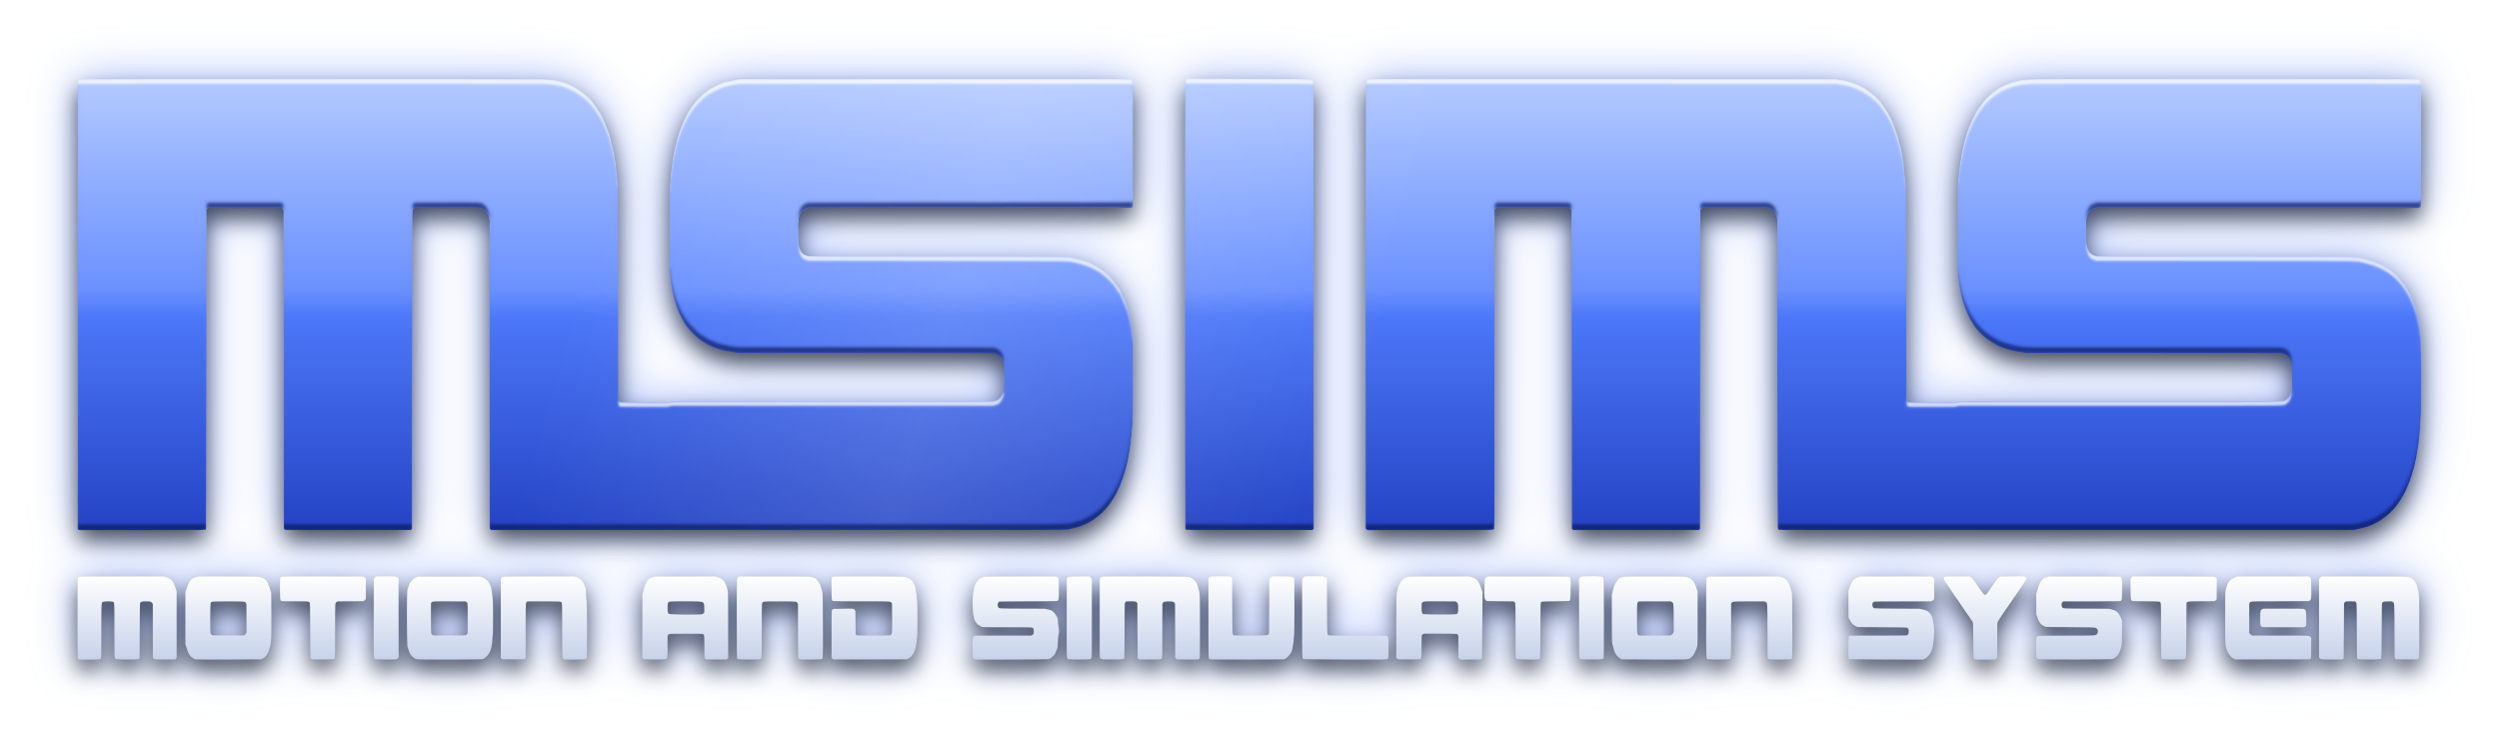
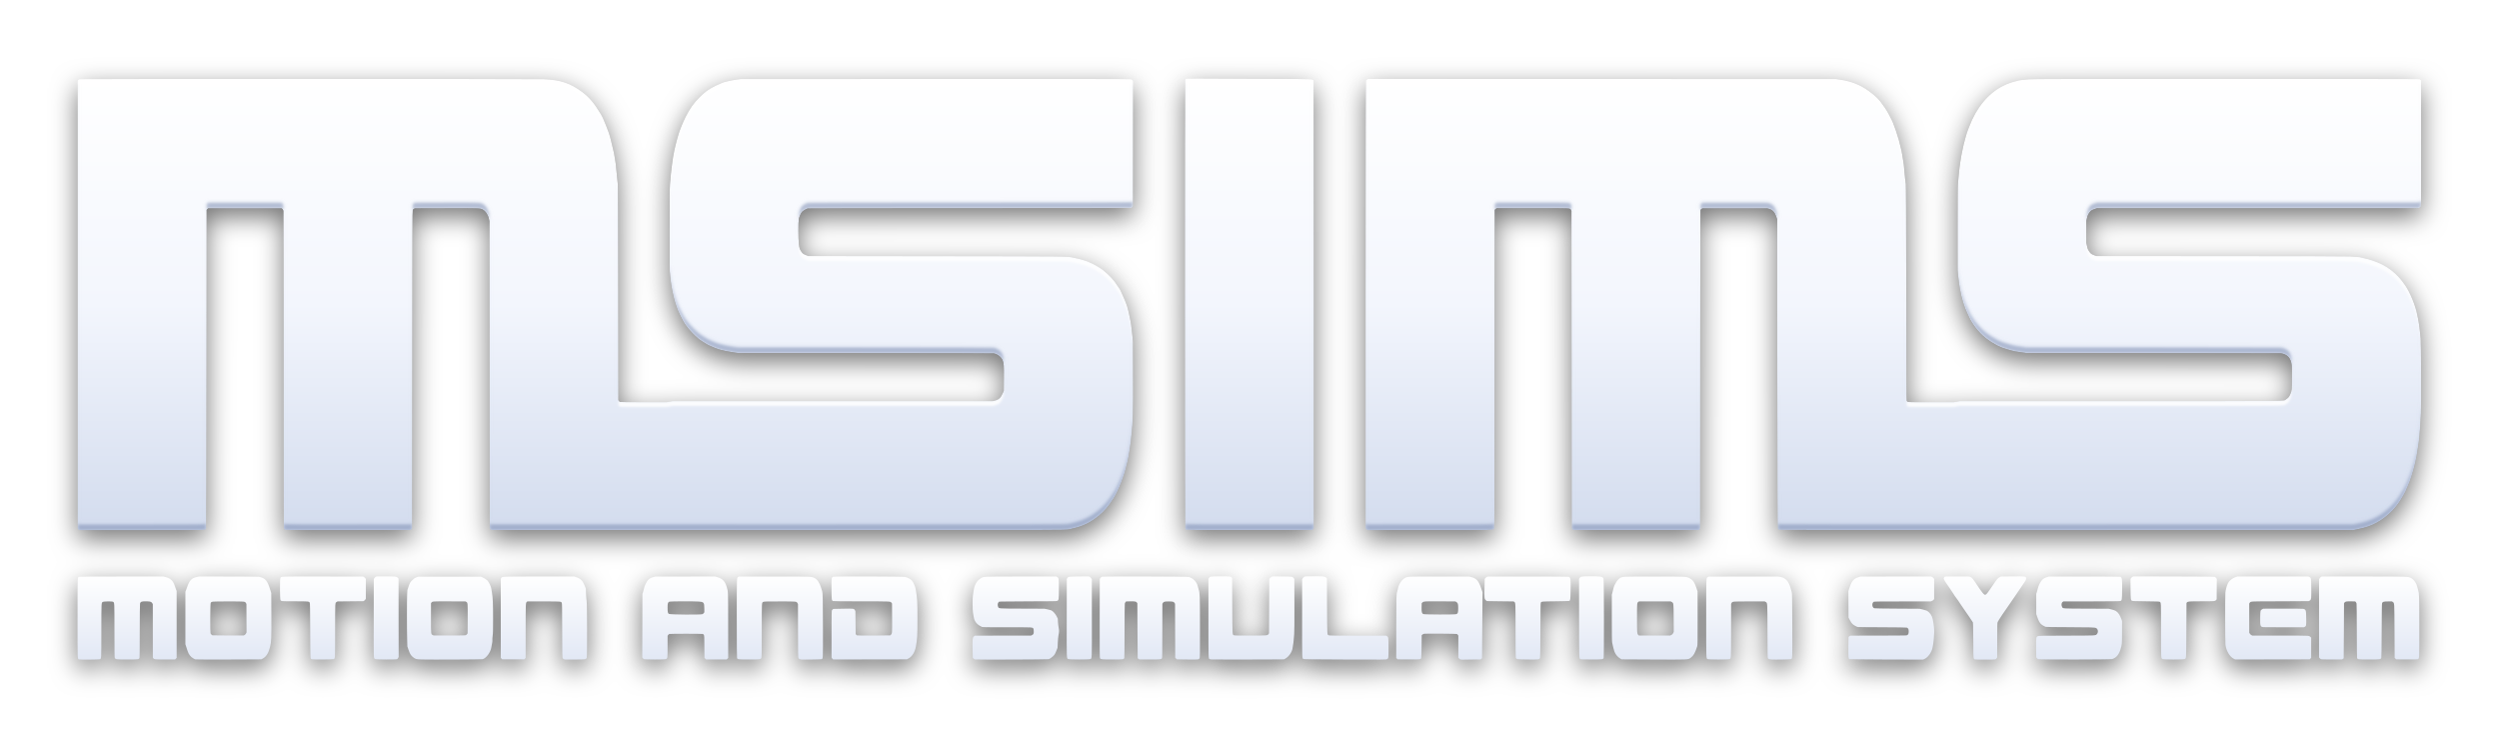
<svg xmlns="http://www.w3.org/2000/svg" viewBox="-24 -22 1160 342" width="1160" height="342">
  <defs>
    <linearGradient id="gw" x1="0" y1="14" x2="0" y2="224" gradientUnits="userSpaceOnUse">
-       <stop offset="0" stop-color="#B4CAFF" />
-       <stop offset="0.47" stop-color="#6A90FF" />
-       <stop offset="0.53" stop-color="#4C77F8" />
-       <stop offset="1" stop-color="#2443C4" />
+       <stop offset="0" stop-color="#FFFFFF" />
+       <stop offset="0.5" stop-color="#F3F6FD" />
+       <stop offset="1" stop-color="#D3DCEE" />
    </linearGradient>
    <linearGradient id="gt" x1="0" y1="245" x2="0" y2="284" gradientUnits="userSpaceOnUse">
      <stop offset="0" stop-color="#FFFFFF" />
-       <stop offset="1" stop-color="#C7D2EA" />
+       <stop offset="1" stop-color="#E2E8F5" />
    </linearGradient>
    <filter id="bv" x="-2%" y="-5%" width="104%" height="110%" color-interpolation-filters="sRGB">
      <feOffset in="SourceAlpha" dy="2.2" result="oD" />
      <feComposite in="SourceAlpha" in2="oD" operator="out" result="tE" />
      <feGaussianBlur in="tE" stdDeviation="0.7" result="tEb" />
-       <feFlood flood-color="#FFFFFF" flood-opacity="0.8" />
+       <feFlood flood-color="#FFFFFF" flood-opacity="0.9" />
      <feComposite in2="tEb" operator="in" result="hi" />
      <feOffset in="SourceAlpha" dy="-2.64" result="oU" />
      <feComposite in="SourceAlpha" in2="oU" operator="out" result="bE" />
      <feGaussianBlur in="bE" stdDeviation="0.9" result="bEb" />
-       <feFlood flood-color="#0B1A5E" flood-opacity="0.75" />
+       <feFlood flood-color="#7C8DB3" flood-opacity="0.6" />
      <feComposite in2="bEb" operator="in" result="sh" />
      <feMerge result="m">
        <feMergeNode in="SourceGraphic" />
        <feMergeNode in="sh" />
        <feMergeNode in="hi" />
      </feMerge>
      <feComposite in="m" in2="SourceAlpha" operator="in" />
    </filter>
    <filter id="sd" x="-8%" y="-25%" width="116%" height="160%" color-interpolation-filters="sRGB">
-       <feGaussianBlur in="SourceAlpha" stdDeviation="11" result="gb" />
-       <feFlood flood-color="#3F6DFF" flood-opacity="0.45" />
-       <feComposite in2="gb" operator="in" result="glow" />
-       <feGaussianBlur in="SourceAlpha" stdDeviation="5" result="sb" />
-       <feOffset in="sb" dy="5" result="so" />
-       <feFlood flood-color="#000510" flood-opacity="0.65" />
+       <feGaussianBlur in="SourceAlpha" stdDeviation="6" result="sb" />
+       <feOffset in="sb" dy="4" result="so" />
+       <feFlood flood-color="#000000" flood-opacity="0.55" />
      <feComposite in2="so" operator="in" result="shd" />
      <feMerge>
-         <feMergeNode in="glow" />
        <feMergeNode in="shd" />
        <feMergeNode in="SourceGraphic" />
      </feMerge>
    </filter>
    <linearGradient id="sh" x1="0" y1="0" x2="1160" y2="342" gradientUnits="userSpaceOnUse">
      <stop offset="0" stop-color="#fff" stop-opacity="0" />
      <stop offset="0.22" stop-color="#fff" stop-opacity="0" />
-       <stop offset="0.36" stop-color="#fff" stop-opacity="0.14" />
+       <stop offset="0.36" stop-color="#fff" stop-opacity="0.0" />
      <stop offset="0.52" stop-color="#fff" stop-opacity="0" />
      <stop offset="1" stop-color="#fff" stop-opacity="0" />
    </linearGradient>
  </defs>
  <g filter="url(#sd)">
    <g filter="url(#bv)">
      <path fill="url(#gw)" fill-rule="evenodd" d="M12.31,223.69L12.00,223.39L12.00,119.54L12.00,15.69L12.22,15.25C12.35,15.00 12.57,14.79 12.75,14.74C13.31,14.59 224.97,14.61 228.44,14.76C236.22,15.09 240.73,16.60 246.28,20.73C249.49,23.12 251.82,25.86 254.71,30.67C255.76,32.43 256.10,33.17 257.33,36.31C258.67,39.77 258.87,40.32 259.00,40.94C259.07,41.28 259.27,41.98 259.44,42.50C259.61,43.02 259.91,44.28 260.12,45.31C260.33,46.34 260.61,47.52 260.74,47.94C260.87,48.35 261.02,49.00 261.06,49.38C261.11,49.75 261.28,50.79 261.45,51.69C261.75,53.35 261.91,54.60 262.13,57.12C262.29,59.01 262.58,61.88 262.77,63.44C262.89,64.40 262.94,76.22 262.99,114.19L263.06,163.70L263.29,164.04C263.41,164.23 263.65,164.44 263.83,164.51C264.02,164.58 268.33,164.62 274.80,164.62L285.46,164.62L286.82,164.38L288.19,164.13L362.51,164.13L436.84,164.12L437.78,163.88C439.67,163.40 440.55,162.58 441.44,160.47L441.93,159.31L441.97,153.69C442.02,147.64 441.96,146.72 441.42,145.26C440.85,143.72 439.09,142.32 437.30,141.99C436.89,141.91 414.96,141.86 377.60,141.84L318.56,141.81L317.00,141.59C314.20,141.19 311.88,140.74 310.66,140.37C310.01,140.17 309.41,140.00 309.35,140.00C309.15,140.00 306.27,138.82 305.00,138.21C303.91,137.69 301.07,135.89 300.19,135.16C298.28,133.58 295.52,130.67 294.68,129.36C294.48,129.06 294.15,128.59 293.93,128.31C293.39,127.63 291.37,123.70 290.70,122.04C288.92,117.64 287.57,111.60 287.05,105.81L286.83,103.31L286.82,84.44C286.81,69.88 286.85,65.11 286.98,63.56C287.22,60.58 287.64,56.33 287.70,56.24C287.72,56.19 287.83,55.32 287.94,54.30C288.05,53.28 288.27,51.71 288.44,50.82C288.61,49.92 288.87,48.57 289.01,47.81C289.15,47.06 289.40,45.99 289.56,45.44C289.72,44.89 289.92,44.11 290.00,43.70C290.08,43.30 290.26,42.65 290.39,42.27C290.53,41.88 290.75,41.11 290.89,40.56C291.32,38.88 292.96,34.82 294.23,32.31C296.21,28.37 298.05,25.79 300.82,23.05C303.36,20.55 304.77,19.54 308.06,17.87C309.51,17.14 312.28,16.00 312.62,16.00C312.75,16.00 313.52,15.83 314.34,15.61C315.15,15.40 316.71,15.11 317.81,14.96L319.81,14.69L410.22,14.66C481.38,14.64 500.72,14.66 501.09,14.78C501.43,14.89 501.63,15.06 501.78,15.38L502.00,15.81L501.97,44.76L501.94,73.70L501.71,74.04C501.59,74.23 501.35,74.44 501.17,74.51C500.97,74.58 473.32,74.63 426.15,74.63C379.86,74.63 351.24,74.68 350.93,74.75C350.26,74.90 348.55,75.95 348.18,76.44C347.69,77.08 347.02,78.64 346.82,79.60C346.54,80.91 346.54,88.91 346.82,91.13C347.08,93.23 347.17,93.53 347.91,94.66C348.58,95.70 348.77,95.84 350.37,96.48L351.19,96.81L410.62,96.88C473.62,96.96 471.64,96.94 474.10,97.55C474.76,97.72 475.62,97.89 476.00,97.94C476.38,97.99 477.28,98.21 478.00,98.44C478.72,98.67 479.65,98.95 480.06,99.06C480.48,99.18 480.98,99.37 481.19,99.48C481.39,99.60 481.90,99.83 482.31,100.00C483.82,100.60 486.80,102.34 488.05,103.35C491.07,105.79 492.99,107.88 494.81,110.73C495.02,111.06 495.37,111.57 495.59,111.87C495.82,112.18 496.00,112.47 496.00,112.54C496.00,112.60 496.41,113.50 496.92,114.54C497.42,115.58 497.94,116.75 498.06,117.12C498.18,117.50 498.40,118.03 498.53,118.30C498.90,119.05 499.45,120.84 499.81,122.47C499.98,123.28 500.29,124.67 500.49,125.56C500.94,127.52 501.30,130.11 501.65,133.81L501.90,136.56L501.96,151.06C502.04,168.99 501.92,173.72 501.24,179.69C501.11,180.86 500.97,182.26 500.93,182.81C500.89,183.36 500.69,184.77 500.49,185.94C500.30,187.11 500.01,188.84 499.87,189.79C499.72,190.74 499.52,191.76 499.42,192.04C499.32,192.33 499.13,193.09 498.99,193.73C498.05,198.30 495.13,205.78 493.02,209.06C490.35,213.22 488.76,215.09 485.92,217.42C482.39,220.31 478.79,222.11 474.62,223.06C473.56,223.30 472.49,223.56 472.25,223.63C470.97,224.00 466.37,224.01 336.29,223.97L204.02,223.94L203.67,223.67L203.31,223.41L203.24,152.05L203.17,80.69L202.97,79.70C202.55,77.68 201.43,75.98 200.01,75.20C198.96,74.63 198.30,74.61 182.94,74.65L168.56,74.69L168.18,74.90C167.97,75.01 167.72,75.27 167.62,75.46C167.46,75.77 167.43,85.60 167.38,149.61L167.31,223.41L166.96,223.67L166.61,223.94L137.77,223.97C117.37,224.00 108.80,223.97 108.47,223.88C108.16,223.79 107.94,223.62 107.81,223.38C107.65,223.05 107.62,214.74 107.62,149.66C107.62,106.27 107.57,76.11 107.51,75.82C107.44,75.56 107.25,75.19 107.07,75.01L106.74,74.69L89.69,74.69L72.63,74.69L72.28,75.03L71.94,75.38L71.88,149.35C71.84,191.09 71.77,223.39 71.70,223.48C71.36,224.02 72.32,224.00 41.69,224.00L12.61,224.00L12.31,223.69ZM526.55,223.85C526.40,223.78 526.22,223.59 526.14,223.42C525.96,223.03 525.94,15.95 526.12,15.19C526.18,14.92 526.32,14.63 526.43,14.55C526.64,14.40 530.47,14.41 568.00,14.61C586.44,14.71 585.37,14.66 585.73,15.43C585.84,15.69 585.88,39.34 585.88,119.50L585.88,223.24L585.57,223.59L585.27,223.94L556.04,223.96C536.04,223.98 526.73,223.94 526.55,223.85ZM610.24,223.63L609.88,223.27L609.88,119.60C609.89,39.63 609.92,15.84 610.04,15.50C610.14,15.20 610.33,14.99 610.62,14.84L611.06,14.63L719.62,14.66L828.19,14.70L830.06,14.96C835.35,15.72 839.53,17.38 843.56,20.31C846.70,22.60 848.50,24.38 849.92,26.62C850.12,26.93 850.44,27.37 850.63,27.59C850.82,27.81 851.22,28.40 851.51,28.90C851.80,29.40 852.31,30.26 852.64,30.82C853.28,31.90 854.87,35.21 854.87,35.48C854.87,35.56 855.10,36.16 855.37,36.80C855.64,37.44 855.97,38.35 856.11,38.82C856.24,39.30 856.47,40.00 856.60,40.38C857.04,41.58 857.59,43.51 858.00,45.31C858.22,46.27 858.50,47.43 858.63,47.88C858.75,48.32 858.90,49.05 858.94,49.50C858.99,49.95 859.16,50.99 859.32,51.81C859.64,53.43 859.81,54.79 860.00,57.25C860.15,59.18 860.46,62.11 860.66,63.44C860.77,64.20 860.82,76.35 860.87,114.06C860.92,154.16 860.97,163.74 861.10,163.97C861.50,164.67 860.95,164.64 872.39,164.63L882.94,164.63L884.31,164.38L885.67,164.12L960.18,164.12C1043.02,164.12 1035.73,164.20 1037.18,163.25C1038.27,162.54 1038.54,162.21 1039.13,160.90C1039.83,159.31 1039.87,158.93 1039.87,153.00C1039.87,147.39 1039.82,146.80 1039.23,145.22C1038.51,143.30 1036.73,142.08 1034.44,141.92C1033.96,141.88 1007.24,141.84 975.06,141.83L916.56,141.81L915.00,141.59C911.40,141.09 910.64,140.95 909.69,140.65C909.14,140.48 908.21,140.21 907.62,140.06C906.42,139.74 904.47,139.02 903.62,138.58C898.77,136.06 895.95,133.79 893.04,130.06C891.99,128.72 890.27,125.94 890.06,125.26C890.01,125.10 889.62,124.26 889.19,123.39C887.80,120.61 886.43,116.02 885.75,111.94C885.61,111.11 885.42,109.96 885.33,109.38C885.23,108.79 885.05,107.22 884.92,105.88L884.70,103.44L884.69,84.19C884.69,69.92 884.73,64.55 884.84,63.44C884.92,62.61 885.08,60.81 885.19,59.44C885.30,58.06 885.46,56.49 885.56,55.94C885.66,55.39 885.83,54.15 885.94,53.19C886.05,52.23 886.28,50.85 886.44,50.12C886.60,49.40 886.85,48.19 886.99,47.44C887.38,45.25 888.93,39.56 889.45,38.38C889.56,38.14 889.86,37.38 890.12,36.69C893.39,28.03 898.88,21.39 905.55,18.00C906.46,17.53 907.34,17.11 907.51,17.06C907.68,17.01 908.31,16.78 908.91,16.55C909.51,16.31 910.39,16.04 910.85,15.94C911.31,15.85 911.86,15.70 912.07,15.62C912.93,15.29 915.12,14.98 917.81,14.81C920.27,14.65 933.34,14.63 1008.19,14.63C1056.31,14.63 1096.50,14.66 1097.50,14.71L1099.30,14.79L1099.59,15.08L1099.88,15.36L1099.87,44.46C1099.87,67.40 1099.84,73.63 1099.72,73.88C1099.63,74.05 1099.36,74.29 1099.12,74.41L1098.67,74.62L1024.04,74.63L949.42,74.63L948.31,75.00C947.02,75.44 946.58,75.71 946.04,76.42C945.35,77.32 945.03,78.02 944.74,79.31L944.46,80.56L944.45,85.56L944.44,90.56L944.72,91.90C945.08,93.59 945.11,93.69 945.86,94.80C946.52,95.76 946.74,95.92 948.38,96.55L949.06,96.81L1007.00,96.84C1045.90,96.86 1065.59,96.91 1066.94,97.00C1070.68,97.25 1071.71,97.34 1071.95,97.47C1072.09,97.55 1072.82,97.72 1073.59,97.87C1074.36,98.01 1076.00,98.46 1077.24,98.87C1083.86,101.04 1088.59,104.64 1092.56,110.55C1094.81,113.90 1097.26,119.93 1098.04,124.06C1098.15,124.61 1098.35,125.57 1098.48,126.19C1098.80,127.61 1099.20,130.47 1099.37,132.50C1099.45,133.36 1099.57,134.54 1099.65,135.12C1099.84,136.60 1099.93,165.64 1099.76,170.02C1099.63,173.30 1099.23,179.10 1099.01,180.88C1098.95,181.39 1098.86,182.23 1098.81,182.75C1098.77,183.27 1098.62,184.25 1098.49,184.94C1098.35,185.62 1098.13,187.03 1097.99,188.06C1097.86,189.09 1097.58,190.61 1097.37,191.44C1097.17,192.26 1097.00,193.02 1097.00,193.12C1097.00,193.38 1096.24,196.14 1095.54,198.44C1094.93,200.43 1094.07,202.74 1093.50,203.88C1093.31,204.25 1093.09,204.79 1093.00,205.06C1092.67,206.10 1090.85,209.27 1089.27,211.56C1086.82,215.10 1083.09,218.43 1079.22,220.53C1076.53,221.99 1074.18,222.79 1070.25,223.59L1068.56,223.94L935.45,223.97C843.79,223.99 802.19,223.96 801.86,223.87C801.59,223.80 801.31,223.62 801.22,223.46C801.09,223.24 801.05,209.04 801.00,151.50L800.94,79.81L800.47,78.44C799.80,76.46 798.76,75.36 797.12,74.91L796.31,74.69L781.31,74.69L766.31,74.69L765.92,74.90C765.71,75.02 765.47,75.27 765.39,75.46C765.28,75.73 765.24,93.98 765.22,149.59L765.19,223.37L764.90,223.65L764.62,223.94L735.44,223.94L706.27,223.94L705.92,223.67L705.56,223.41L705.50,149.67L705.44,75.94L705.21,75.48C704.75,74.56 706.05,74.62 687.48,74.63L670.81,74.63L670.40,74.88C670.18,75.01 669.94,75.27 669.87,75.45C669.79,75.65 669.75,101.88 669.75,149.41C669.75,208.43 669.71,223.12 669.59,223.38C669.27,224.01 670.48,223.99 639.58,223.99L610.61,224.00L610.24,223.63Z" />
-       <path fill="url(#sh)" fill-rule="evenodd" d="M12.31,223.69L12.00,223.39L12.00,119.54L12.00,15.69L12.22,15.25C12.35,15.00 12.57,14.79 12.75,14.74C13.31,14.59 224.97,14.61 228.44,14.76C236.22,15.09 240.73,16.60 246.28,20.73C249.49,23.12 251.82,25.86 254.71,30.67C255.76,32.43 256.10,33.17 257.33,36.31C258.67,39.77 258.87,40.32 259.00,40.94C259.07,41.28 259.27,41.98 259.44,42.50C259.61,43.02 259.91,44.28 260.12,45.31C260.33,46.34 260.61,47.52 260.74,47.94C260.87,48.35 261.02,49.00 261.06,49.38C261.11,49.75 261.28,50.79 261.45,51.69C261.75,53.35 261.91,54.60 262.13,57.12C262.29,59.01 262.58,61.88 262.77,63.44C262.89,64.40 262.94,76.22 262.99,114.19L263.06,163.70L263.29,164.04C263.41,164.23 263.65,164.44 263.83,164.51C264.02,164.58 268.33,164.62 274.80,164.62L285.46,164.62L286.82,164.38L288.19,164.13L362.51,164.13L436.84,164.12L437.78,163.88C439.67,163.40 440.55,162.58 441.44,160.47L441.93,159.31L441.97,153.69C442.02,147.64 441.96,146.72 441.42,145.26C440.85,143.72 439.09,142.32 437.30,141.99C436.89,141.91 414.96,141.86 377.60,141.84L318.56,141.81L317.00,141.59C314.20,141.19 311.88,140.74 310.66,140.37C310.01,140.17 309.41,140.00 309.35,140.00C309.15,140.00 306.27,138.82 305.00,138.21C303.91,137.69 301.07,135.89 300.19,135.16C298.28,133.58 295.52,130.67 294.68,129.36C294.48,129.06 294.15,128.59 293.93,128.31C293.39,127.63 291.37,123.70 290.70,122.04C288.92,117.64 287.57,111.60 287.05,105.81L286.83,103.31L286.82,84.44C286.81,69.88 286.85,65.11 286.98,63.56C287.22,60.58 287.64,56.33 287.70,56.24C287.72,56.19 287.83,55.32 287.94,54.30C288.05,53.28 288.27,51.71 288.44,50.82C288.61,49.92 288.87,48.57 289.01,47.81C289.15,47.06 289.40,45.99 289.56,45.44C289.72,44.89 289.92,44.11 290.00,43.70C290.08,43.30 290.26,42.65 290.39,42.27C290.53,41.88 290.75,41.11 290.89,40.56C291.32,38.88 292.96,34.82 294.23,32.31C296.21,28.37 298.05,25.79 300.82,23.05C303.36,20.55 304.77,19.54 308.06,17.87C309.51,17.14 312.28,16.00 312.62,16.00C312.75,16.00 313.52,15.83 314.34,15.61C315.15,15.40 316.71,15.11 317.81,14.96L319.81,14.69L410.22,14.66C481.38,14.64 500.72,14.66 501.09,14.78C501.43,14.89 501.63,15.06 501.78,15.38L502.00,15.81L501.97,44.76L501.94,73.70L501.71,74.04C501.59,74.23 501.35,74.44 501.17,74.51C500.97,74.58 473.32,74.63 426.15,74.63C379.86,74.63 351.24,74.68 350.93,74.75C350.26,74.90 348.55,75.95 348.18,76.44C347.69,77.08 347.02,78.64 346.82,79.60C346.54,80.91 346.54,88.91 346.82,91.13C347.08,93.23 347.17,93.53 347.91,94.66C348.58,95.70 348.77,95.84 350.37,96.48L351.19,96.81L410.62,96.88C473.62,96.96 471.64,96.94 474.10,97.55C474.76,97.72 475.62,97.89 476.00,97.94C476.38,97.99 477.28,98.21 478.00,98.44C478.72,98.67 479.65,98.95 480.06,99.06C480.48,99.18 480.98,99.37 481.19,99.48C481.39,99.60 481.90,99.83 482.31,100.00C483.82,100.60 486.80,102.34 488.05,103.35C491.07,105.79 492.99,107.88 494.81,110.73C495.02,111.06 495.37,111.57 495.59,111.87C495.82,112.18 496.00,112.47 496.00,112.54C496.00,112.60 496.41,113.50 496.92,114.54C497.42,115.58 497.94,116.75 498.06,117.12C498.18,117.50 498.40,118.03 498.53,118.30C498.90,119.05 499.45,120.84 499.81,122.47C499.98,123.28 500.29,124.67 500.49,125.56C500.94,127.52 501.30,130.11 501.65,133.81L501.90,136.56L501.96,151.06C502.04,168.99 501.92,173.72 501.24,179.69C501.11,180.86 500.97,182.26 500.93,182.81C500.89,183.36 500.69,184.77 500.49,185.94C500.30,187.11 500.01,188.84 499.87,189.79C499.72,190.74 499.52,191.76 499.42,192.04C499.32,192.33 499.13,193.09 498.99,193.73C498.05,198.30 495.13,205.78 493.02,209.06C490.35,213.22 488.76,215.09 485.92,217.42C482.39,220.31 478.79,222.11 474.62,223.06C473.56,223.30 472.49,223.56 472.25,223.63C470.97,224.00 466.37,224.01 336.29,223.97L204.02,223.94L203.67,223.67L203.31,223.41L203.24,152.05L203.17,80.69L202.97,79.70C202.55,77.68 201.43,75.98 200.01,75.20C198.96,74.63 198.30,74.61 182.94,74.65L168.56,74.69L168.18,74.90C167.97,75.01 167.72,75.27 167.62,75.46C167.46,75.77 167.43,85.60 167.38,149.61L167.31,223.41L166.96,223.67L166.61,223.94L137.77,223.97C117.37,224.00 108.80,223.97 108.47,223.88C108.16,223.79 107.94,223.62 107.81,223.38C107.65,223.05 107.62,214.74 107.62,149.66C107.62,106.27 107.57,76.11 107.51,75.82C107.44,75.56 107.25,75.19 107.07,75.01L106.74,74.69L89.69,74.69L72.63,74.69L72.28,75.03L71.94,75.38L71.88,149.35C71.84,191.09 71.77,223.39 71.70,223.48C71.36,224.02 72.32,224.00 41.69,224.00L12.61,224.00L12.31,223.69ZM526.55,223.85C526.40,223.78 526.22,223.59 526.14,223.42C525.96,223.03 525.94,15.95 526.12,15.19C526.18,14.92 526.32,14.63 526.43,14.55C526.64,14.40 530.47,14.41 568.00,14.61C586.44,14.71 585.37,14.66 585.73,15.43C585.84,15.69 585.88,39.34 585.88,119.50L585.88,223.24L585.57,223.59L585.27,223.94L556.04,223.96C536.04,223.98 526.73,223.94 526.55,223.85ZM610.24,223.63L609.88,223.27L609.88,119.60C609.89,39.63 609.92,15.84 610.04,15.50C610.14,15.20 610.33,14.99 610.62,14.84L611.06,14.63L719.62,14.66L828.19,14.70L830.06,14.96C835.35,15.72 839.53,17.38 843.56,20.31C846.70,22.60 848.50,24.38 849.92,26.62C850.12,26.93 850.44,27.37 850.63,27.59C850.82,27.81 851.22,28.40 851.51,28.90C851.80,29.40 852.31,30.26 852.64,30.82C853.28,31.90 854.87,35.21 854.87,35.48C854.87,35.56 855.10,36.16 855.37,36.80C855.64,37.44 855.97,38.35 856.11,38.82C856.24,39.30 856.47,40.00 856.60,40.38C857.04,41.58 857.59,43.51 858.00,45.31C858.22,46.27 858.50,47.43 858.63,47.88C858.75,48.32 858.90,49.05 858.94,49.50C858.99,49.95 859.16,50.99 859.32,51.81C859.64,53.43 859.81,54.79 860.00,57.25C860.15,59.18 860.46,62.11 860.66,63.44C860.77,64.20 860.82,76.35 860.87,114.06C860.92,154.16 860.97,163.74 861.10,163.97C861.50,164.67 860.95,164.64 872.39,164.63L882.94,164.63L884.31,164.38L885.67,164.12L960.18,164.12C1043.02,164.12 1035.73,164.20 1037.18,163.25C1038.27,162.54 1038.54,162.21 1039.13,160.90C1039.83,159.31 1039.87,158.93 1039.87,153.00C1039.87,147.39 1039.82,146.80 1039.23,145.22C1038.51,143.30 1036.73,142.08 1034.44,141.92C1033.96,141.88 1007.24,141.84 975.06,141.83L916.56,141.81L915.00,141.59C911.40,141.09 910.64,140.95 909.69,140.65C909.14,140.48 908.21,140.21 907.62,140.06C906.42,139.74 904.47,139.02 903.62,138.58C898.77,136.06 895.95,133.79 893.04,130.06C891.99,128.72 890.27,125.94 890.06,125.26C890.01,125.10 889.62,124.26 889.19,123.39C887.80,120.61 886.43,116.02 885.75,111.94C885.61,111.11 885.42,109.96 885.33,109.38C885.23,108.79 885.05,107.22 884.92,105.88L884.70,103.44L884.69,84.19C884.69,69.92 884.73,64.55 884.84,63.44C884.92,62.61 885.08,60.81 885.19,59.44C885.30,58.06 885.46,56.49 885.56,55.94C885.66,55.39 885.83,54.15 885.94,53.19C886.05,52.23 886.28,50.85 886.44,50.12C886.60,49.40 886.85,48.19 886.99,47.44C887.38,45.25 888.93,39.56 889.45,38.38C889.56,38.14 889.86,37.38 890.12,36.69C893.39,28.03 898.88,21.39 905.55,18.00C906.46,17.53 907.34,17.11 907.51,17.06C907.68,17.01 908.31,16.78 908.91,16.55C909.51,16.31 910.39,16.04 910.85,15.94C911.31,15.85 911.86,15.70 912.07,15.62C912.93,15.29 915.12,14.98 917.81,14.81C920.27,14.65 933.34,14.63 1008.19,14.63C1056.31,14.63 1096.50,14.66 1097.50,14.71L1099.30,14.79L1099.59,15.08L1099.88,15.36L1099.87,44.46C1099.87,67.40 1099.84,73.63 1099.72,73.88C1099.63,74.05 1099.36,74.29 1099.12,74.41L1098.67,74.62L1024.04,74.63L949.42,74.63L948.31,75.00C947.02,75.44 946.58,75.71 946.04,76.42C945.35,77.32 945.03,78.02 944.74,79.31L944.46,80.56L944.45,85.56L944.44,90.56L944.72,91.90C945.08,93.59 945.11,93.69 945.86,94.80C946.52,95.76 946.74,95.92 948.38,96.55L949.06,96.81L1007.00,96.84C1045.90,96.86 1065.59,96.91 1066.94,97.00C1070.68,97.25 1071.71,97.34 1071.95,97.47C1072.09,97.55 1072.82,97.72 1073.59,97.87C1074.36,98.01 1076.00,98.46 1077.24,98.87C1083.86,101.04 1088.59,104.64 1092.56,110.55C1094.81,113.90 1097.26,119.93 1098.04,124.06C1098.15,124.61 1098.35,125.57 1098.48,126.19C1098.80,127.61 1099.20,130.47 1099.37,132.50C1099.45,133.36 1099.57,134.54 1099.65,135.12C1099.84,136.60 1099.93,165.64 1099.76,170.02C1099.63,173.30 1099.23,179.10 1099.01,180.88C1098.95,181.39 1098.86,182.23 1098.81,182.75C1098.77,183.27 1098.62,184.25 1098.49,184.94C1098.35,185.62 1098.13,187.03 1097.99,188.06C1097.86,189.09 1097.58,190.61 1097.37,191.44C1097.17,192.26 1097.00,193.02 1097.00,193.12C1097.00,193.38 1096.24,196.14 1095.54,198.44C1094.93,200.43 1094.07,202.74 1093.50,203.88C1093.31,204.25 1093.09,204.79 1093.00,205.06C1092.67,206.10 1090.85,209.27 1089.27,211.56C1086.82,215.10 1083.09,218.43 1079.22,220.53C1076.53,221.99 1074.18,222.79 1070.25,223.59L1068.56,223.94L935.45,223.97C843.79,223.99 802.19,223.96 801.86,223.87C801.59,223.80 801.31,223.62 801.22,223.46C801.09,223.24 801.05,209.04 801.00,151.50L800.94,79.81L800.47,78.44C799.80,76.46 798.76,75.36 797.12,74.91L796.31,74.69L781.31,74.69L766.31,74.69L765.92,74.90C765.71,75.02 765.47,75.27 765.39,75.46C765.28,75.73 765.24,93.98 765.22,149.59L765.19,223.37L764.90,223.65L764.62,223.94L735.44,223.94L706.27,223.94L705.92,223.67L705.56,223.41L705.50,149.67L705.44,75.94L705.21,75.48C704.75,74.56 706.05,74.62 687.48,74.63L670.81,74.63L670.40,74.88C670.18,75.01 669.94,75.27 669.87,75.45C669.79,75.65 669.75,101.88 669.75,149.41C669.75,208.43 669.71,223.12 669.59,223.38C669.27,224.01 670.48,223.99 639.58,223.99L610.61,224.00L610.24,223.63Z" />
    </g>
    <path fill="url(#gt)" fill-rule="evenodd" d="M12.75,283.97C11.95,283.76 12.00,284.98 12.00,264.81C12.00,245.05 11.97,245.98 12.62,245.63C12.79,245.54 19.05,245.49 32.28,245.49L51.69,245.48L52.81,245.74C55.09,246.28 56.33,247.44 57.11,249.77C57.31,250.34 57.59,251.13 57.73,251.53L58.00,252.24L58.00,267.76L58.00,283.27L57.63,283.63L57.27,284.00L52.64,284.00C47.78,284.00 47.53,283.97 47.17,283.43L46.95,283.09L46.94,270.70L46.94,258.31L46.68,257.88C46.31,257.25 45.88,257.09 44.35,257.02C41.89,256.92 41.21,257.13 41.00,258.06C40.93,258.35 40.88,263.80 40.87,270.78C40.87,279.45 40.83,283.09 40.73,283.31C40.43,283.97 40.18,284.00 35.04,284.00C29.87,284.00 29.64,283.97 29.28,283.25C29.16,283.01 29.13,280.21 29.13,270.59C29.12,257.27 29.14,257.61 28.48,257.23C27.99,256.95 24.15,257.00 23.71,257.29C23.05,257.72 23.07,257.30 23.05,270.66C23.04,284.19 23.07,283.59 22.34,283.89C21.92,284.06 13.40,284.13 12.75,283.97ZM68.94,284.00L66.56,283.94L65.78,283.52C64.48,282.81 63.57,281.65 63.08,280.06C62.97,279.72 62.70,278.88 62.47,278.19L62.06,276.94L62.06,264.75L62.06,252.56L62.29,252.00C62.42,251.69 62.71,250.90 62.93,250.25C63.95,247.31 64.98,246.24 67.26,245.74L68.44,245.48L82.04,245.50C89.84,245.50 95.89,245.56 96.22,245.62C99.14,246.20 100.13,247.37 101.51,251.88L101.91,253.19L101.97,262.75C102.03,274.21 101.97,275.81 101.32,278.31C100.59,281.12 99.59,282.69 98.00,283.56L97.31,283.94L92.12,283.97C79.09,284.05 71.12,284.06 68.94,284.00ZM171.75,284.00C169.16,283.93 168.87,283.85 167.69,282.91C166.75,282.17 166.21,281.28 165.62,279.50L165.09,277.94L165.00,274.62C164.86,270.17 164.86,256.58 164.99,253.94L165.10,251.81L165.62,250.25C166.26,248.34 166.39,248.13 167.55,247.03C168.30,246.31 168.62,246.10 169.33,245.86L170.19,245.56L184.69,245.56L199.19,245.56L199.72,245.77C200.41,246.03 201.52,246.70 202.12,247.22C202.76,247.76 203.85,249.89 204.01,250.92C204.08,251.34 204.24,252.31 204.37,253.06C204.76,255.29 204.88,258.16 204.88,265.09C204.88,270.34 204.84,271.89 204.68,273.03C204.57,273.80 204.52,274.67 204.56,274.95C204.60,275.25 204.55,275.85 204.44,276.39C204.33,276.90 204.16,277.80 204.06,278.41C203.71,280.70 201.69,283.42 200.02,283.87C199.53,284.00 175.83,284.11 171.75,284.00ZM238.38,284.03C237.79,283.96 237.36,283.72 237.17,283.35C237.01,283.03 236.98,281.40 236.96,270.52C236.94,260.30 236.91,258.00 236.77,257.73C236.42,257.05 236.58,257.06 228.37,257.06L220.78,257.06L220.51,257.30C220.01,257.75 220.00,258.06 220.00,270.84L220.00,283.24L219.70,283.59L219.40,283.94L214.26,283.94L209.13,283.94L208.80,283.61L208.47,283.28L208.46,264.91L208.46,246.55L208.67,246.22C209.17,245.46 208.31,245.50 226.19,245.49L242.50,245.48L243.71,245.88C245.56,246.50 246.55,247.55 247.45,249.88L247.92,251.06L248.01,253.44C248.07,254.74 248.20,256.26 248.30,256.81C248.56,258.16 248.60,282.74 248.34,283.24C247.98,283.96 247.83,283.98 243.06,284.02C240.66,284.04 238.55,284.05 238.38,284.03ZM347.81,284.00C347.18,283.90 346.80,283.70 346.60,283.34C346.47,283.12 346.43,280.45 346.42,270.67L346.41,258.27L346.17,257.86C345.69,257.04 345.94,257.06 338.00,257.06C332.14,257.06 330.74,257.09 330.40,257.24C329.55,257.59 329.60,256.86 329.60,270.43C329.60,279.23 329.56,282.81 329.45,283.12C329.18,283.98 329.05,284.00 323.71,284.00C318.68,284.00 318.45,283.97 318.13,283.38C318.04,283.22 318.00,277.19 318.00,264.94C318.00,245.32 317.97,246.17 318.64,245.70L318.93,245.50L335.31,245.50C353.11,245.50 352.64,245.49 354.09,246.19C355.39,246.83 356.54,248.56 357.18,250.84C357.35,251.47 357.56,252.14 357.64,252.33C357.91,253.01 357.99,256.53 358.00,269.80C358.01,284.33 358.04,283.60 357.34,283.86C357.00,283.99 348.52,284.11 347.81,284.00ZM428.61,283.98C428.40,283.94 428.07,283.75 427.89,283.57L427.56,283.24L427.49,280.65C427.33,274.60 427.41,273.76 428.17,273.20L428.52,272.94L441.55,272.93L454.58,272.92L455.07,272.68C455.75,272.34 455.89,272.01 455.85,270.78C455.80,269.42 455.65,269.26 454.29,269.12C453.75,269.07 449.18,269.04 444.12,269.06C439.06,269.08 434.25,269.06 433.41,269.01L431.90,268.93L431.06,268.50C429.33,267.62 428.27,266.18 428.00,264.37C427.92,263.86 427.77,262.96 427.65,262.38C427.41,261.16 427.39,255.33 427.62,254.19C427.69,253.84 427.83,252.92 427.93,252.12C428.26,249.47 429.42,247.42 431.23,246.33C432.66,245.46 431.50,245.51 449.75,245.49L466.24,245.47L466.65,245.71C467.48,246.19 467.50,246.30 467.50,251.29C467.50,256.32 467.47,256.49 466.70,256.82C466.32,256.97 464.48,257.00 454.16,257.01C447.51,257.02 441.54,257.06 440.90,257.11L439.73,257.19L439.43,257.54C439.07,257.95 439.02,258.87 439.31,259.57C439.65,260.40 439.24,260.37 450.59,260.41L460.81,260.45L462.15,260.72C462.88,260.87 463.69,261.07 463.94,261.18C464.72,261.51 465.90,262.81 466.49,264.00L467.01,265.07L467.08,266.50C467.12,267.29 467.26,268.50 467.40,269.19C467.66,270.52 467.65,271.14 467.31,272.88C467.21,273.39 467.07,274.88 467.01,276.20L466.90,278.58L466.38,279.88C465.73,281.49 465.53,281.82 464.78,282.53C463.99,283.26 463.31,283.70 462.69,283.87C462.14,284.02 429.33,284.13 428.61,283.98ZM526.58,284.00L522.23,283.94L521.88,283.54L521.52,283.15L521.48,270.67L521.44,258.19L521.22,257.80C520.89,257.19 520.41,257.06 518.50,257.06C516.59,257.06 516.11,257.19 515.78,257.80L515.56,258.19L515.54,270.72C515.53,281.07 515.50,283.29 515.36,283.46C514.94,283.97 514.57,284.00 509.66,284.00L504.94,284.00L504.53,283.75C504.31,283.62 504.11,283.49 504.10,283.47C504.08,283.45 504.04,277.70 504.00,270.68L503.94,257.93L503.72,257.59C503.39,257.09 502.79,256.98 500.66,257.02L498.76,257.06L498.49,257.32C498.35,257.47 498.18,257.81 498.12,258.07C498.06,258.35 498.00,263.94 498.00,270.77C498.00,278.24 497.95,283.11 497.88,283.30C497.62,283.98 497.43,284.00 492.31,284.00C487.34,284.00 487.00,283.96 486.61,283.41C486.46,283.20 486.44,280.30 486.46,265.17C486.48,255.28 486.49,247.04 486.49,246.85C486.50,246.45 487.04,245.78 487.49,245.60C488.07,245.38 526.96,245.47 527.84,245.70C529.74,246.19 531.55,248.04 531.94,249.88C531.99,250.12 532.19,250.82 532.38,251.44C532.97,253.29 532.99,253.91 533.01,268.98C533.02,281.63 533.00,283.18 532.82,283.44C532.41,284.08 532.25,284.09 526.58,284.00ZM538.31,283.99C537.97,283.95 537.60,283.88 537.49,283.83C536.92,283.57 536.94,284.17 536.94,264.82L536.94,246.55L537.16,246.22C537.67,245.44 537.64,245.44 542.30,245.42C546.90,245.41 547.38,245.45 547.72,245.97L547.94,246.30L548.00,259.12C548.07,273.08 548.03,272.45 548.78,272.76C549.06,272.88 550.93,272.91 556.51,272.90C564.55,272.88 564.36,272.90 564.84,272.16L565.06,271.82L565.12,259.23L565.19,246.64L565.45,246.29C565.59,246.10 565.93,245.82 566.20,245.69L566.69,245.44L571.12,245.48C575.99,245.52 575.97,245.52 576.55,246.29L576.81,246.64L576.85,258.67C576.88,267.03 576.84,271.14 576.74,272.19C576.66,273.01 576.55,274.33 576.50,275.12C576.44,275.92 576.34,276.76 576.26,277.00C576.19,277.24 576.09,277.88 576.04,278.43C575.89,280.28 574.47,282.49 572.80,283.50L572.07,283.94L568.57,283.97C560.22,284.04 538.88,284.06 538.31,283.99ZM599.62,284.01C584.71,283.95 581.26,283.91 581.02,283.77C580.40,283.42 580.41,284.02 580.43,264.81L580.44,246.81L580.69,246.38C580.83,246.14 581.14,245.83 581.38,245.69L581.81,245.44L585.58,245.40C590.08,245.35 591.00,245.44 591.55,246.00L591.94,246.38L592.00,259.22C592.07,273.15 592.03,272.40 592.74,272.77C593.00,272.91 595.57,272.94 606.26,272.94L619.45,272.94L619.78,273.16C620.48,273.61 620.50,273.72 620.52,278.59C620.54,283.48 620.53,283.52 619.81,283.85C619.32,284.08 618.82,284.08 599.62,284.01ZM653.89,283.97C653.65,283.88 653.34,283.65 653.20,283.46L652.94,283.11L652.94,278.02L652.94,272.94L652.71,272.60C652.59,272.42 652.39,272.22 652.27,272.17C652.03,272.04 637.94,271.95 637.15,272.06C636.86,272.11 636.47,272.27 636.28,272.43L635.94,272.73L635.88,277.96C635.84,280.83 635.77,283.28 635.71,283.40C635.42,283.98 635.07,284.01 629.76,283.97L624.76,283.94L624.44,283.62L624.12,283.30L624.12,268.99C624.13,254.92 624.16,253.71 624.55,252.53C624.66,252.20 624.83,251.50 624.93,250.97C625.30,249.04 626.66,247.00 628.12,246.20C629.46,245.47 628.93,245.49 644.06,245.50L657.94,245.51L658.90,245.75C661.33,246.36 662.37,247.52 663.51,250.88L664.17,252.81L664.16,254.38C664.16,255.23 664.10,262.12 664.05,269.67L663.94,283.40L663.59,283.70L663.24,284.00L660.15,284.00C658.45,284.00 656.44,284.03 655.69,284.07C654.74,284.11 654.18,284.08 653.89,283.97ZM684.74,284.00C680.03,283.93 679.90,283.91 679.62,283.17C679.55,282.98 679.50,278.10 679.50,270.65C679.50,257.72 679.50,257.67 678.91,257.28L678.57,257.06L672.38,256.99C668.97,256.96 666.18,256.91 666.16,256.90C666.15,256.89 665.94,256.70 665.70,256.49C665.03,255.91 664.98,255.45 665.09,250.73L665.19,246.64L665.45,246.29C665.59,246.10 665.90,245.84 666.15,245.72L666.59,245.50L685.23,245.50C695.65,245.50 703.99,245.55 704.15,245.61C705.05,245.96 705.14,246.53 705.05,251.78C704.98,256.24 704.94,256.57 704.41,256.83C704.29,256.89 701.43,256.97 698.06,257.00C691.59,257.07 691.55,257.07 691.23,257.66C691.11,257.87 691.06,260.80 691.04,270.44C691.01,279.42 690.96,283.04 690.86,283.29C690.55,284.04 690.23,284.08 684.74,284.00ZM742.37,284.01L728.68,283.94L728.00,283.50C726.29,282.41 725.37,280.91 724.81,278.28C724.63,277.48 724.42,276.50 724.34,276.12C724.23,275.62 724.19,272.66 724.19,264.69L724.19,253.94L724.47,252.94C724.62,252.39 724.84,251.52 724.94,251.02C725.31,249.20 726.92,246.74 728.14,246.12C729.35,245.50 729.25,245.50 743.83,245.50C758.83,245.50 758.66,245.49 760.21,246.25C761.75,247.01 762.62,248.24 763.48,250.89L763.99,252.46L764.01,264.89C764.02,275.55 763.99,277.39 763.83,277.88C762.78,281.09 762.15,282.21 760.88,283.14C759.50,284.15 760.66,284.10 742.37,284.01ZM798.19,284.00C797.30,283.93 796.92,283.80 796.63,283.45C796.50,283.29 796.47,280.74 796.44,270.91C796.41,257.25 796.44,257.80 795.62,257.32L795.19,257.06L788.00,257.06C780.12,257.06 780.18,257.06 779.78,257.80L779.56,258.19L779.55,270.63C779.54,284.18 779.58,283.50 778.81,283.82C778.18,284.08 769.15,284.08 768.64,283.82C767.97,283.47 768.00,284.30 768.00,264.84C768.00,245.30 767.97,246.34 768.67,245.82L769.02,245.56L784.67,245.50C793.27,245.47 800.79,245.48 801.38,245.52C804.55,245.79 806.21,247.33 807.19,250.94C807.38,251.62 807.62,252.47 807.72,252.81C807.89,253.36 807.92,255.37 807.96,268.25C808.01,284.19 808.04,283.52 807.37,283.83C807.04,283.99 799.85,284.12 798.19,284.00ZM849.94,284.01C841.55,283.97 834.60,283.89 834.50,283.84C834.01,283.59 833.99,283.39 833.99,278.51C833.99,275.91 834.03,273.69 834.07,273.58C834.12,273.46 834.33,273.27 834.55,273.15L834.94,272.94L847.70,272.92C854.72,272.92 860.66,272.87 860.91,272.83C861.69,272.68 862.00,272.16 862.00,271.01C862.00,269.93 861.78,269.49 861.14,269.22C860.92,269.13 857.34,269.08 849.78,269.05C843.72,269.04 838.57,268.98 838.34,268.94C837.80,268.82 836.56,268.13 835.92,267.57C835.57,267.27 835.18,266.70 834.73,265.84L834.06,264.56L834.03,258.42L833.99,252.27L834.55,250.56C835.54,247.56 836.50,246.47 838.77,245.77L839.61,245.51L855.98,245.49L872.36,245.47L872.83,245.70C873.08,245.83 873.41,246.10 873.55,246.29L873.81,246.64L873.81,251.29L873.81,255.94L873.58,256.27C873.46,256.46 873.09,256.71 872.77,256.83L872.19,257.06L859.13,257.06C848.75,257.06 846.00,257.10 845.78,257.22C844.78,257.79 844.95,259.89 846.02,260.23C846.29,260.31 850.08,260.38 856.75,260.41L867.06,260.47L868.47,260.79C869.24,260.97 870.05,261.21 870.28,261.32C871.68,262.03 872.75,263.49 873.12,265.19C873.64,267.60 873.91,269.97 873.83,271.56C873.71,274.04 873.53,276.15 873.37,276.81C873.30,277.16 873.16,277.89 873.07,278.45C872.72,280.54 871.04,282.97 869.42,283.71L868.69,284.05L866.94,284.06C865.98,284.07 858.33,284.05 849.94,284.01ZM892.78,283.97C891.99,283.77 892.00,283.85 891.99,276.60C891.99,273.00 891.94,269.32 891.89,268.42L891.79,266.78L890.19,264.36C889.31,263.03 888.24,261.49 887.82,260.94C887.40,260.39 886.56,259.15 885.95,258.19C885.34,257.23 884.52,256.03 884.12,255.54C883.73,255.05 883.03,254.02 882.57,253.26C882.11,252.50 881.41,251.44 881.02,250.91C879.54,248.90 878.36,247.03 878.29,246.59C878.23,246.22 878.28,246.09 878.54,245.82L878.86,245.50L883.03,245.47C889.88,245.42 890.11,245.43 890.69,245.72C891.49,246.13 891.73,246.44 894.58,250.72C895.23,251.70 896.05,252.80 896.39,253.18C897.66,254.57 897.64,254.58 900.86,249.82C903.01,246.63 903.35,246.21 904.14,245.83L904.81,245.50L910.17,245.45C915.67,245.39 916.13,245.43 916.38,245.88C916.73,246.54 916.51,247.10 915.16,249.00C914.65,249.72 913.45,251.49 912.49,252.94C911.53,254.38 910.34,256.12 909.85,256.81C906.86,261.02 903.49,266.06 903.28,266.66C903.12,267.11 903.09,268.33 903.08,275.13L903.06,283.07L902.84,283.41C902.42,284.06 902.39,284.06 897.62,284.07C895.18,284.07 893.00,284.03 892.78,283.97ZM120.68,283.88C120.03,283.62 120.07,284.29 120.00,270.64C119.95,260.39 119.91,257.88 119.77,257.65C119.41,257.02 119.21,257.00 112.81,257.00C106.52,257.00 106.51,257.00 106.20,256.40C105.91,255.83 105.86,246.86 106.15,246.23C106.52,245.41 105.17,245.46 125.75,245.49L144.56,245.52L144.92,245.73C145.12,245.84 145.40,246.10 145.55,246.29L145.81,246.64L145.81,251.23L145.81,255.82L145.59,256.16C145.47,256.35 145.22,256.60 145.04,256.72L144.70,256.94L138.69,257.00L132.69,257.06L132.29,257.30C131.52,257.77 131.56,257.05 131.56,270.70C131.55,284.31 131.60,283.44 130.86,283.82C130.47,284.02 121.17,284.08 120.68,283.88ZM150.19,283.81C149.38,283.41 149.43,284.86 149.48,264.88L149.52,246.69L149.73,246.32C149.85,246.11 150.14,245.83 150.38,245.69L150.81,245.44L154.69,245.44C159.71,245.44 160.06,245.47 160.59,246.05L161.00,246.50L161.00,247.53C161.00,248.10 161.01,256.27 161.02,265.69L161.05,282.81L160.83,283.26C160.71,283.51 160.47,283.78 160.30,283.86C159.78,284.09 150.67,284.05 150.19,283.81ZM274.92,283.82C274.70,283.72 274.43,283.51 274.32,283.34L274.12,283.03L274.16,268.30L274.19,253.56L274.48,252.75C274.64,252.30 274.84,251.52 274.94,251.00C275.15,249.88 276.06,248.00 276.78,247.18C277.43,246.45 278.12,246.06 279.28,245.76L280.22,245.52L294.08,245.50L307.94,245.48L309.06,245.81C311.35,246.48 312.52,247.71 313.30,250.25C314.03,252.66 313.99,251.82 314.00,268.22L314.01,283.31L313.63,283.66L313.25,284.00L308.49,284.00L303.73,284.00L303.37,283.63L303.00,283.27L302.97,280.60C302.96,279.14 302.95,276.81 302.94,275.43C302.94,272.67 302.86,272.36 302.15,272.16C301.70,272.03 287.17,272.03 286.71,272.16C286.52,272.21 286.26,272.44 286.12,272.66L285.88,273.06L285.88,278.07C285.87,283.61 285.90,283.47 285.05,283.83C284.44,284.08 275.50,284.07 274.92,283.82ZM362.37,283.64C362.17,283.43 362.00,283.14 362.00,282.98C361.96,270.41 362.01,261.62 362.11,261.35C362.18,261.17 362.35,260.91 362.50,260.78L362.76,260.54L367.24,260.45C372.25,260.35 372.41,260.37 372.84,261.15L373.06,261.56L373.12,266.90L373.19,272.24L373.47,272.53L373.76,272.81L375.65,272.88C376.69,272.91 380.18,272.91 383.39,272.88L389.23,272.81L389.55,272.51C390.13,271.97 390.14,271.72 390.10,264.67L390.06,258.02L389.80,257.67C389.32,257.01 389.60,257.03 375.79,257.02C366.76,257.02 362.81,256.97 362.63,256.88C362.05,256.57 362.02,256.34 361.98,251.37C361.94,246.27 361.97,245.98 362.65,245.61C363.10,245.37 395.24,245.45 396.23,245.70C397.36,245.98 398.70,246.72 399.29,247.38C399.90,248.06 400.80,250.01 400.99,251.08C401.80,255.63 401.87,256.77 401.87,265.06C401.88,272.97 401.78,274.57 401.12,278.12C400.65,280.65 399.38,282.66 397.69,283.55L396.94,283.94L379.84,283.97L362.74,284.00L362.37,283.64ZM471.90,283.81C471.07,283.45 471.12,284.64 471.16,264.72L471.19,246.69L471.40,246.30C471.82,245.54 471.98,245.51 476.95,245.47L481.44,245.44L481.87,245.69C482.11,245.83 482.42,246.14 482.56,246.38L482.81,246.81L482.83,264.88C482.85,284.59 482.89,283.42 482.13,283.81C481.60,284.08 472.53,284.08 471.90,283.81ZM709.62,283.82C708.98,283.47 709.00,284.20 708.99,264.81L708.98,246.64L709.20,246.26C709.64,245.51 709.99,245.44 713.31,245.40C719.17,245.34 719.99,245.47 720.34,246.55C720.57,247.22 720.60,282.96 720.38,283.37C720.06,283.96 719.72,284.00 714.66,283.99C710.87,283.99 709.87,283.96 709.62,283.82ZM922.01,283.84C921.85,283.76 921.59,283.53 921.45,283.33L921.19,282.98L921.15,278.62C921.11,273.66 921.13,273.52 921.96,273.17C922.39,272.99 923.82,272.96 935.31,272.94C949.47,272.91 948.72,272.95 949.40,272.15C950.10,271.32 949.88,269.89 948.99,269.43C948.33,269.09 946.56,269.04 935.91,269.01C930.46,269.00 925.83,268.94 925.62,268.87C924.92,268.67 923.65,267.88 923.22,267.38C922.61,266.66 922.21,265.88 921.68,264.31L921.20,262.94L921.20,258.25L921.19,253.56L921.47,252.75C921.63,252.30 921.83,251.54 921.93,251.05C922.16,249.87 923.21,247.78 923.93,247.06C924.55,246.44 925.09,246.14 926.25,245.76L927.05,245.50L943.46,245.50C952.58,245.50 959.99,245.55 960.15,245.61C961.05,245.95 961.13,246.52 961.06,251.75C961.00,256.40 960.97,256.58 960.28,256.86C960.01,256.97 956.62,257.02 946.86,257.04L933.80,257.06L933.47,257.28C932.87,257.68 932.75,258.76 933.21,259.67C933.59,260.40 933.32,260.38 944.54,260.42L954.81,260.46L956.18,260.79C956.93,260.98 957.78,261.27 958.07,261.44C959.17,262.08 960.10,263.45 960.77,265.42L961.03,266.19L961.02,271.46C961.01,277.09 961.01,277.07 960.30,279.35C959.52,281.84 958.33,283.22 956.45,283.81C955.62,284.07 922.51,284.10 922.01,283.84ZM979.85,283.80C979.09,283.39 979.12,284.05 979.12,270.50C979.12,257.08 979.15,257.61 978.47,257.22C978.25,257.10 976.71,257.05 972.06,257.00C967.29,256.95 965.87,256.90 965.65,256.77C965.06,256.44 965.03,256.11 964.98,251.25L964.94,246.69L965.18,246.28C965.32,246.06 965.63,245.78 965.87,245.66L966.31,245.44L985.06,245.48C998.92,245.51 1003.89,245.56 1004.12,245.67C1004.29,245.75 1004.56,246.01 1004.72,246.24L1005.01,246.67L1004.97,251.39L1004.94,256.10L1004.69,256.38C1004.14,256.99 1004.01,257.00 997.97,257.00C992.13,257.00 991.60,257.04 991.17,257.51L990.94,257.78L990.88,270.42C990.81,284.31 990.86,283.43 990.04,283.81C989.46,284.09 980.36,284.08 979.85,283.80ZM1012.94,283.71C1011.04,282.82 1009.33,279.95 1009.02,277.12C1008.87,275.68 1008.84,254.81 1008.99,253.00C1009.10,251.66 1009.69,249.54 1010.24,248.52C1010.83,247.41 1012.26,246.27 1013.60,245.82L1014.58,245.49L1031.04,245.49L1047.49,245.48L1047.94,245.70C1048.79,246.10 1048.81,246.21 1048.85,250.75C1048.90,255.59 1048.86,256.05 1048.37,256.51C1048.17,256.69 1047.83,256.88 1047.62,256.92C1047.41,256.96 1041.41,257.00 1034.28,257.00C1020.23,257.01 1020.76,256.99 1020.29,257.70L1020.06,258.05L1020.06,264.81L1020.06,271.56L1020.32,272.00C1020.46,272.24 1020.79,272.55 1021.07,272.69L1021.56,272.93L1034.06,272.91C1041.13,272.90 1046.89,272.94 1047.31,273.01C1047.88,273.09 1048.14,273.21 1048.43,273.50L1048.81,273.88L1048.81,278.56L1048.81,283.24L1048.47,283.59L1048.12,283.94L1030.84,283.97L1013.56,284.00L1012.94,283.71ZM1053.26,283.84C1053.10,283.76 1052.85,283.54 1052.71,283.36L1052.47,283.02L1052.47,264.95L1052.48,246.88L1052.71,246.41C1052.83,246.16 1053.12,245.84 1053.34,245.71L1053.75,245.48L1073.28,245.49C1094.39,245.51 1093.67,245.49 1095.11,246.16C1096.33,246.73 1097.58,248.39 1097.94,249.93C1098.06,250.41 1098.29,251.26 1098.46,251.81C1098.97,253.47 1098.99,254.26 1099.00,268.89C1099.01,284.34 1099.05,283.54 1098.28,283.86C1098.03,283.97 1096.58,284.00 1093.09,283.97L1088.26,283.94L1087.91,283.59L1087.56,283.24L1087.50,270.78C1087.43,257.16 1087.47,257.89 1086.71,257.32L1086.36,257.06L1084.52,257.06C1082.49,257.06 1081.99,257.20 1081.73,257.85C1081.63,258.08 1081.58,262.02 1081.54,270.56C1081.51,279.04 1081.45,283.04 1081.36,283.27C1081.08,283.97 1080.85,284.00 1075.69,284.00C1070.57,284.00 1070.38,283.98 1070.12,283.30C1070.05,283.11 1070.00,278.24 1070.00,270.77C1070.00,263.94 1069.94,258.35 1069.88,258.07C1069.82,257.81 1069.65,257.47 1069.51,257.32L1069.24,257.06L1067.34,257.02C1065.21,256.98 1064.61,257.09 1064.28,257.59L1064.06,257.93L1064.00,270.68C1063.96,277.70 1063.92,283.45 1063.90,283.47C1063.89,283.49 1063.69,283.62 1063.47,283.75L1063.06,284.00L1058.31,284.00C1054.79,284.00 1053.48,283.96 1053.26,283.84ZM89.50,272.66C89.77,272.52 90.03,272.25 90.19,271.94L90.44,271.44L90.41,264.84L90.39,258.23L90.16,257.84C89.69,257.04 89.91,257.06 82.00,257.06C74.14,257.06 74.17,257.06 73.80,257.78C73.57,258.21 73.52,271.33 73.73,271.89C73.86,272.21 74.32,272.67 74.62,272.79C74.73,272.82 78.02,272.86 81.94,272.86L89.06,272.87L89.50,272.66ZM192.24,272.72C192.40,272.63 192.66,272.40 192.80,272.21L193.06,271.86L193.10,265.18C193.14,257.83 193.12,257.64 192.46,257.28L192.06,257.06L184.78,257.03C176.97,256.99 176.66,257.01 176.28,257.59L176.06,257.93L176.06,264.81C176.06,272.44 176.04,272.24 176.88,272.66L177.31,272.87L184.62,272.87C190.18,272.87 192.01,272.83 192.24,272.72ZM751.83,272.62C752.23,272.42 752.43,272.21 752.65,271.77L752.94,271.19L752.90,264.81C752.86,257.71 752.87,257.82 752.00,257.32L751.56,257.06L744.19,257.06L736.81,257.06L736.48,257.29C735.89,257.69 735.87,257.88 735.88,264.80C735.88,271.65 735.90,272.04 736.44,272.58L736.74,272.88L744.02,272.88L751.30,272.88L751.83,272.62ZM1026.68,269.00C1025.20,268.85 1025.09,268.53 1025.15,264.62C1025.20,261.31 1025.23,261.15 1026.06,260.71L1026.56,260.44L1035.44,260.41C1040.74,260.39 1044.59,260.43 1044.99,260.50C1046.39,260.75 1046.47,261.01 1046.51,264.94C1046.55,268.35 1046.53,268.47 1045.84,268.84L1045.44,269.06L1036.38,269.06C1031.39,269.06 1027.03,269.03 1026.68,269.00ZM302.11,262.96C302.28,262.88 302.53,262.65 302.68,262.46L302.94,262.11L302.93,260.33C302.93,257.53 302.71,257.27 300.26,257.11C297.68,256.95 287.26,256.99 286.75,257.16C286.02,257.41 285.88,257.88 285.88,259.94C285.88,261.94 286.00,262.54 286.47,262.84C287.02,263.21 301.38,263.31 302.11,262.96ZM652.00,262.96C652.73,262.71 652.87,262.25 652.87,260.19C652.87,258.19 652.74,257.75 652.00,257.32L651.56,257.06L644.81,257.02C637.19,256.98 636.90,256.99 636.33,257.50L635.94,257.85L635.89,259.75C635.84,261.99 635.99,262.59 636.66,262.92C637.18,263.18 651.26,263.22 652.00,262.96Z" />
  </g>
</svg>
